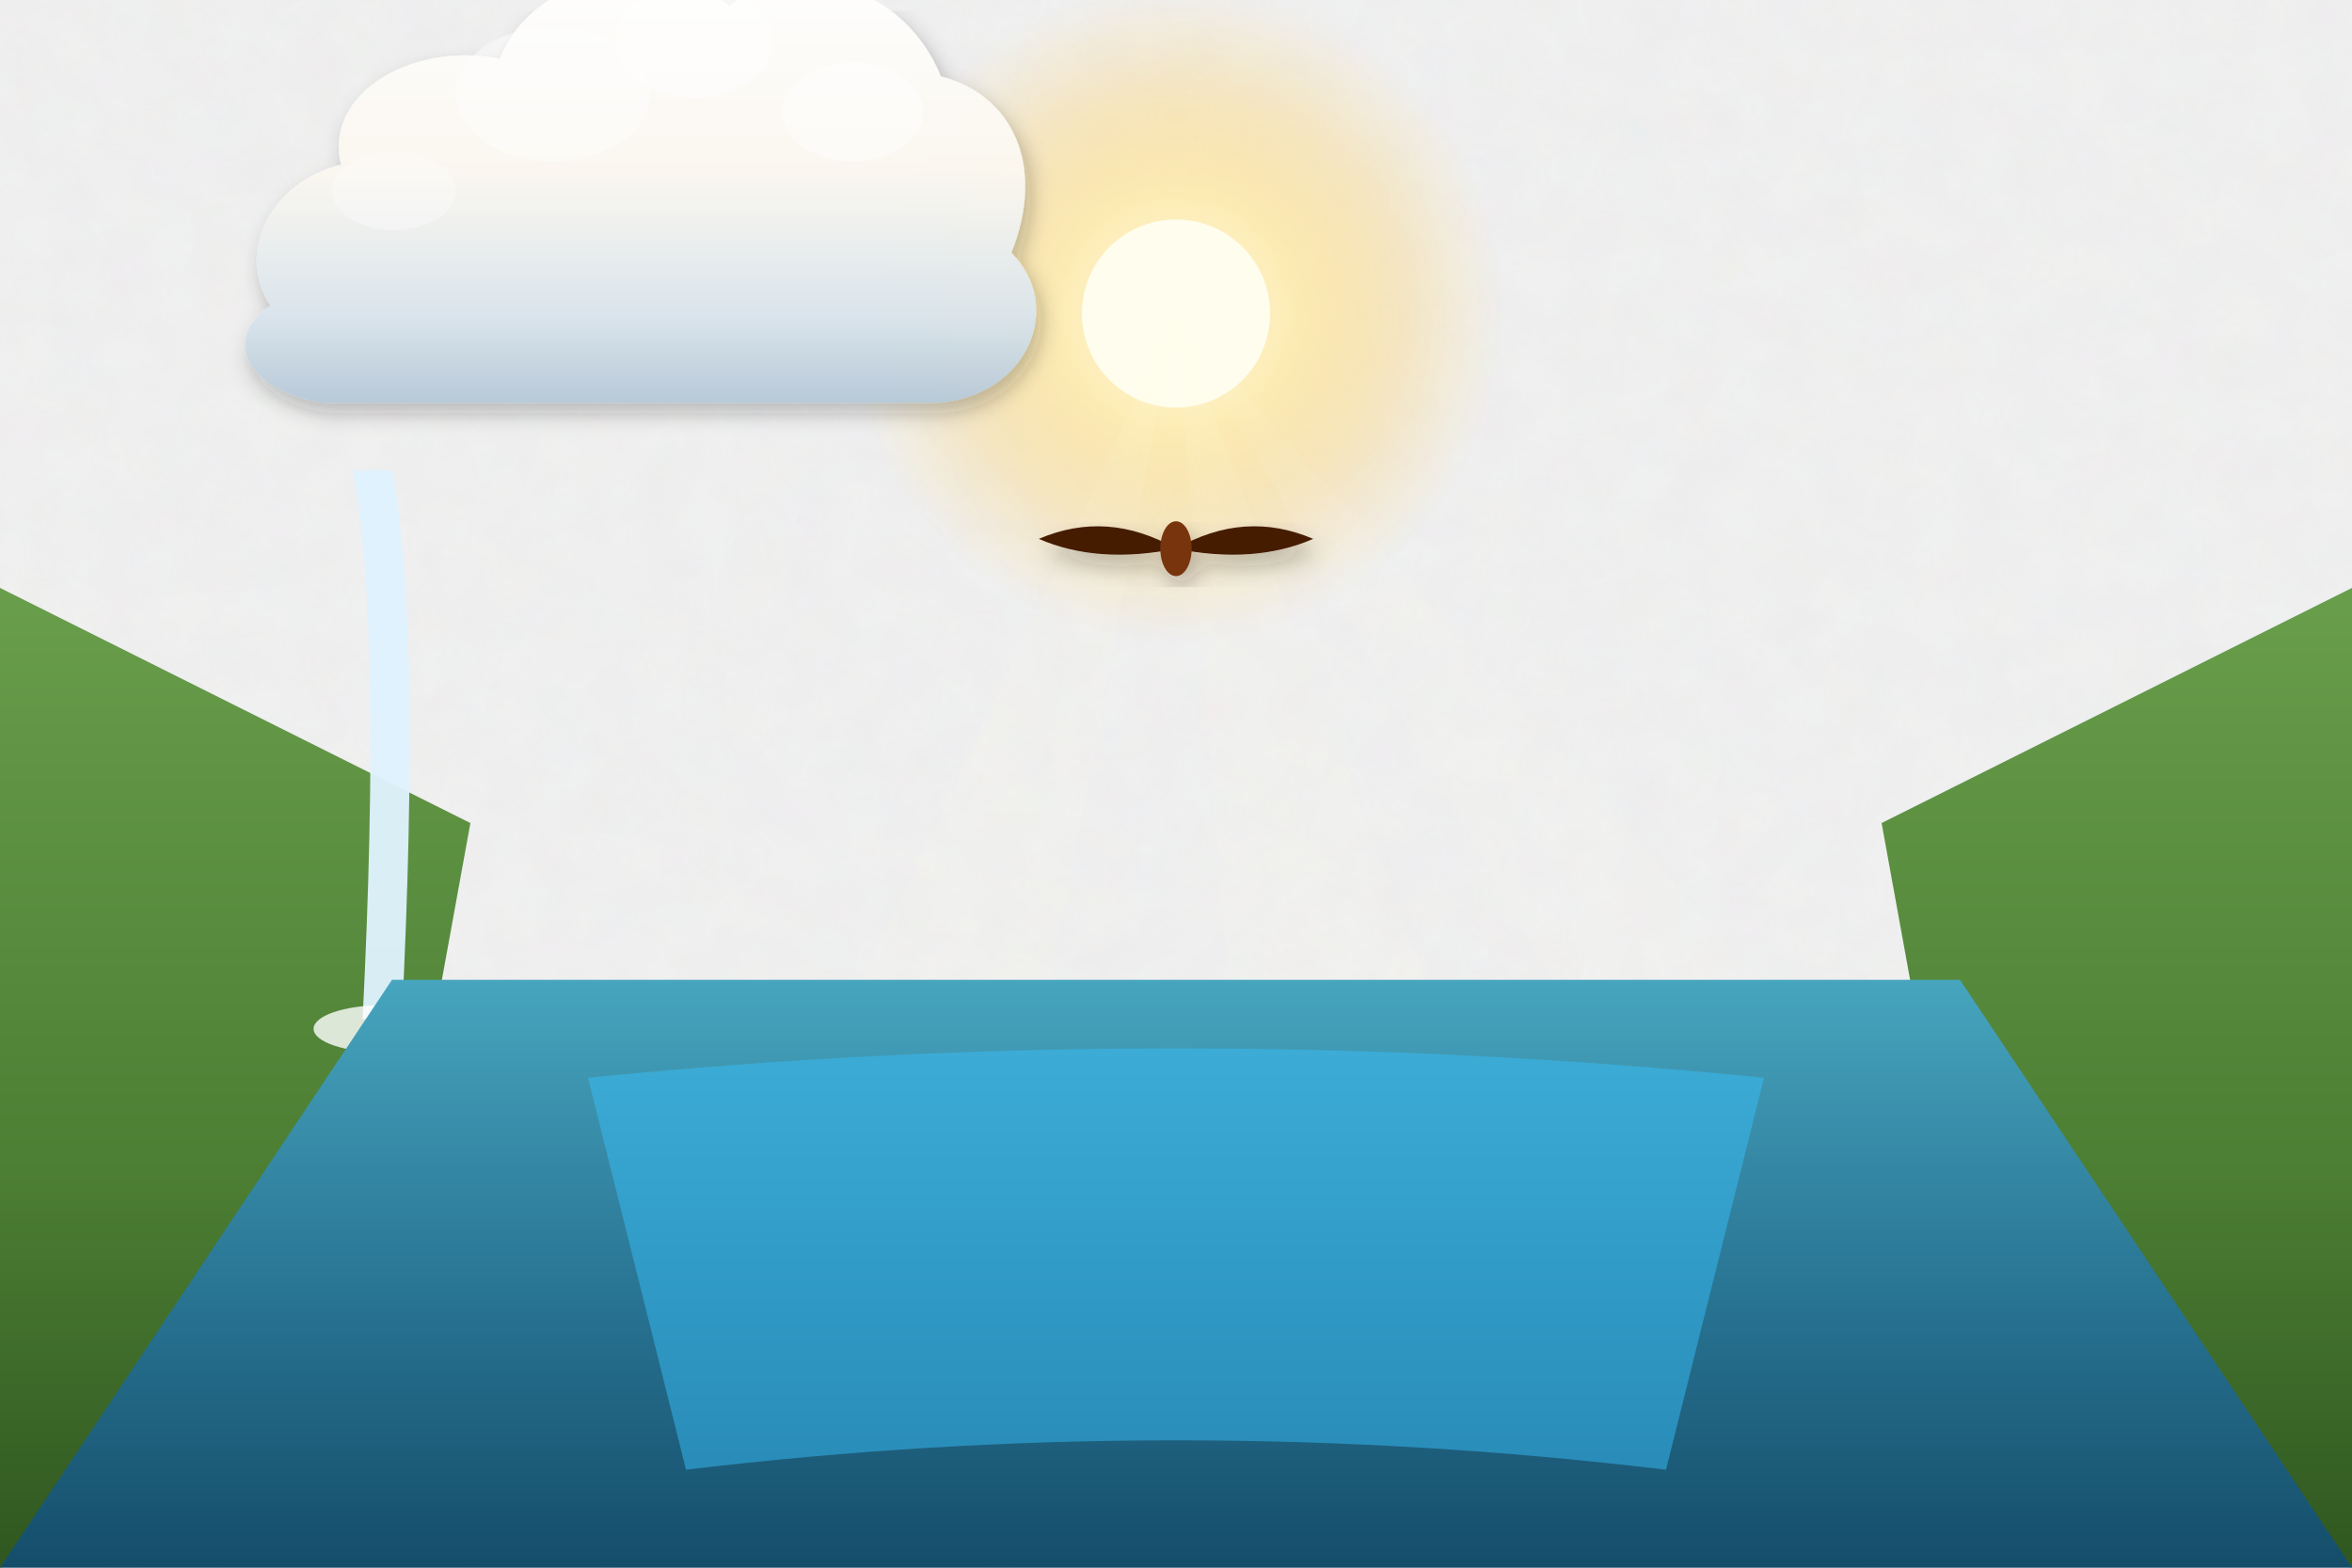
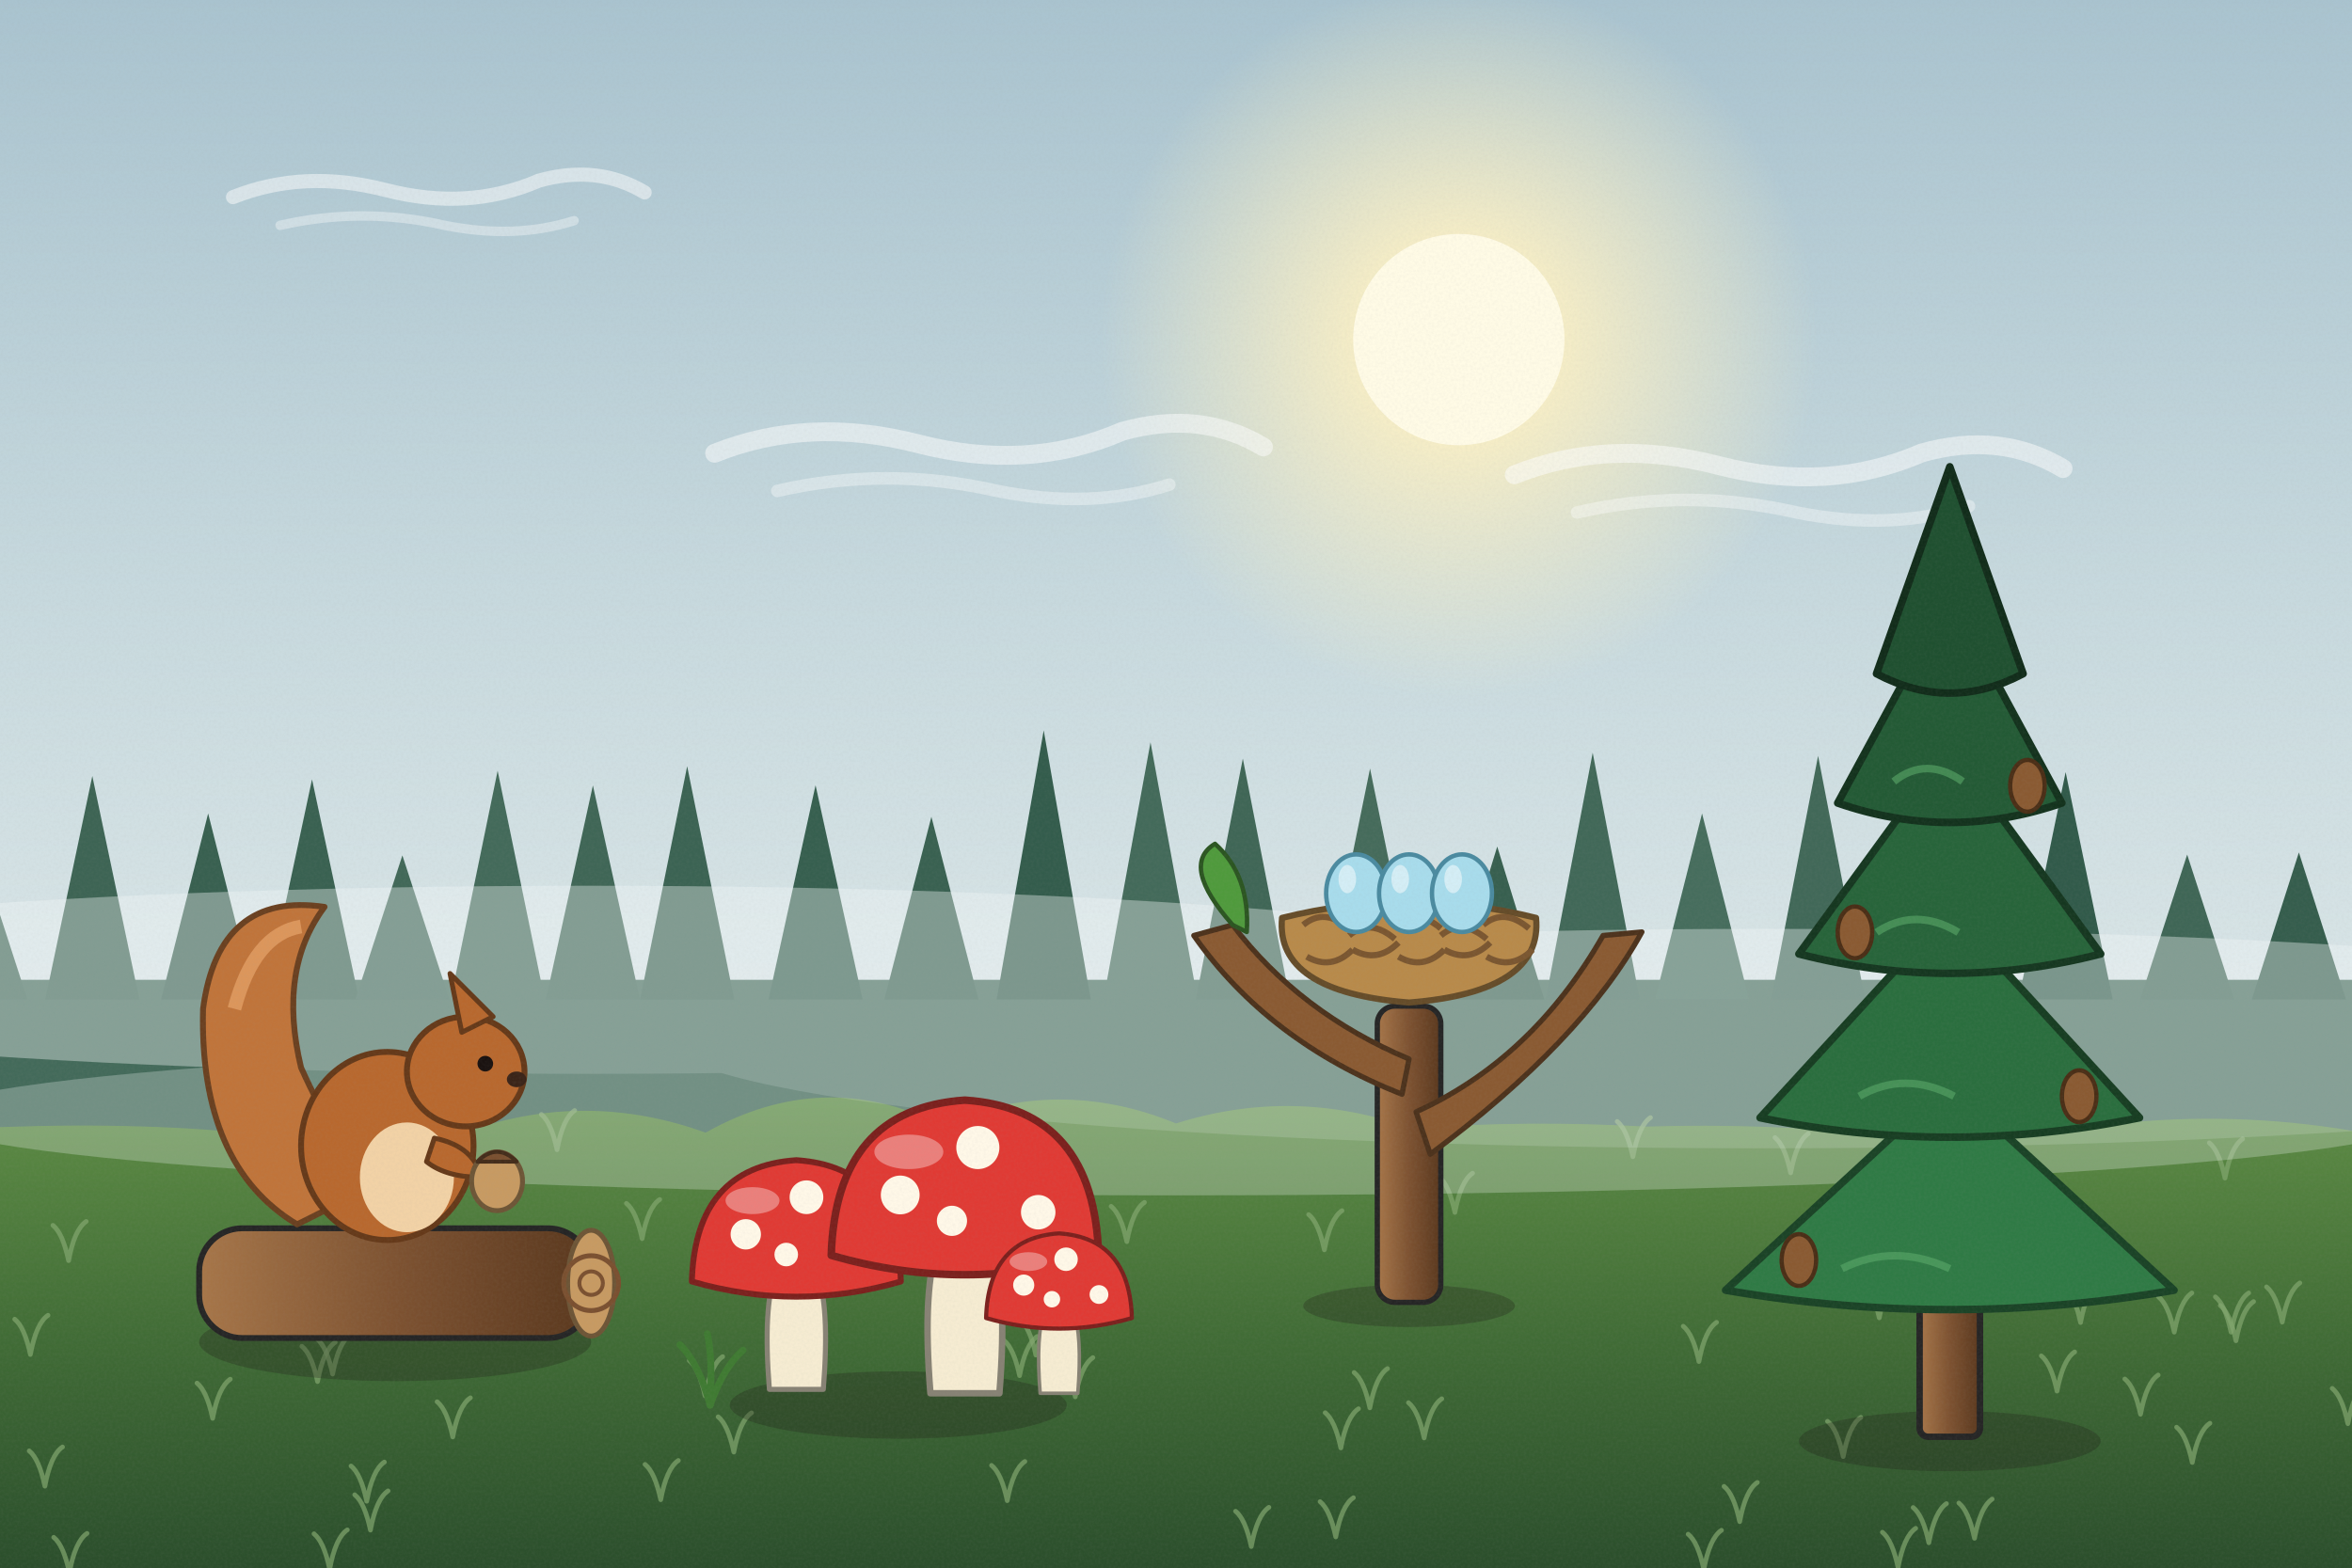
<svg xmlns="http://www.w3.org/2000/svg" viewBox="0 0 1200 800" width="1200" height="800">
  <defs>
-     <filter id="ghibliPaper" x="0%" y="0%" width="100%" height="100%">
-       <feTurbulence type="fractalNoise" baseFrequency="0.04" numOctaves="3" result="noise" seed="42" />
-       <feColorMatrix type="matrix" values="1 0 0 0 0  0 1 0 0 0  0 0 1 0 0  0 0 0 0.035 0" in="noise" result="coloredNoise" />
-       <feComposite operator="in" in2="SourceGraphic" />
+     <linearGradient id="woodTone" x1="0" y1="0" x2="1" y2="0">
+       <stop offset="0" stop-color="#a77649" />
+       <stop offset=".5" stop-color="#7d5231" />
+       <stop offset="1" stop-color="#5a381e" />
+     </linearGradient>
+     <linearGradient id="stoneTone" x1="0" y1="0" x2="0" y2="1">
+       <stop offset="0" stop-color="#c5beb3" />
+       <stop offset="1" stop-color="#7c7468" />
+     </linearGradient>
+     <filter id="softShadow" x="-20%" y="-20%" width="140%" height="140%">
+       <feDropShadow dx="2" dy="5" stdDeviation="4" flood-color="#1b1a14" flood-opacity=".25" />
    </filter>
-     <filter id="softGlow" x="-20%" y="-20%" width="140%" height="140%">
-       <feGaussianBlur stdDeviation="8" result="blur" />
-       <feComposite in="SourceGraphic" in2="blur" operator="over" />
+     <filter id="grain" x="0" y="0" width="100%" height="100%">
+       <feTurbulence type="fractalNoise" baseFrequency=".7" numOctaves="2" seed="11" />
+       <feColorMatrix type="matrix" values="0 0 0 0 .34  0 0 0 0 .34  0 0 0 0 .32  0 0 0 .22 -.07" />
    </filter>
-     <filter id="dropShadow" x="-20%" y="-20%" width="140%" height="140%">
-       <feDropShadow dx="3" dy="6" stdDeviation="6" flood-color="#141e28" flood-opacity="0.28" />
-     </filter>
-     <linearGradient id="skyDay" x1="0" y1="0" x2="0" y2="1">
-       <stop offset="0%" stop-color="#236ca7" />
-       <stop offset="35%" stop-color="#5fa3d6" />
-       <stop offset="70%" stop-color="#b8e1f2" />
-       <stop offset="100%" stop-color="#fdf3dc" />
-     </linearGradient>
-     <linearGradient id="skySunset" x1="0" y1="0" x2="0" y2="1">
-       <stop offset="0%" stop-color="#31396b" />
-       <stop offset="35%" stop-color="#73507b" />
-       <stop offset="65%" stop-color="#cb6b5c" />
-       <stop offset="85%" stop-color="#f29e5a" />
-       <stop offset="100%" stop-color="#fedaa2" />
-     </linearGradient>
-     <linearGradient id="skyDusk" x1="0" y1="0" x2="0" y2="1">
-       <stop offset="0%" stop-color="#121832" />
-       <stop offset="40%" stop-color="#262f56" />
-       <stop offset="70%" stop-color="#4e3d64" />
-       <stop offset="90%" stop-color="#915264" />
-       <stop offset="100%" stop-color="#d6846c" />
-     </linearGradient>
-     <linearGradient id="cloudBodyDay" x1="0" y1="0" x2="0" y2="1">
-       <stop offset="0%" stop-color="#ffffff" />
-       <stop offset="45%" stop-color="#fcf8f0" />
-       <stop offset="80%" stop-color="#d9e4ec" />
-       <stop offset="100%" stop-color="#b6c8d7" />
-     </linearGradient>
-     <linearGradient id="cloudBodySunset" x1="0" y1="0" x2="0" y2="1">
-       <stop offset="0%" stop-color="#fff5e6" />
-       <stop offset="40%" stop-color="#fbd0a5" />
-       <stop offset="75%" stop-color="#cf8ca0" />
-       <stop offset="100%" stop-color="#7e607c" />
-     </linearGradient>
-     <radialGradient id="sunGlowDay" cx="50%" cy="50%" r="50%">
-       <stop offset="0%" stop-color="#fffced" stop-opacity="1" />
-       <stop offset="35%" stop-color="#ffebaa" stop-opacity="0.85" />
-       <stop offset="70%" stop-color="#ffd573" stop-opacity="0.35" />
-       <stop offset="100%" stop-color="#ffd573" stop-opacity="0" />
+     <linearGradient id="skyMain" x1="0" y1="0" x2="0" y2="1">
+       <stop offset="0" stop-color="#a9c3cf" />
+       <stop offset=".38" stop-color="#c7d9de" />
+       <stop offset=".72" stop-color="#dfe9ea" />
+       <stop offset="1" stop-color="#f2f4ee" />
+     </linearGradient>
+     <linearGradient id="cloudG" x1="0" y1="0" x2="0" y2="1">
+       <stop offset="0" stop-color="#ffffff" />
+       <stop offset="1" stop-color="#d3dfe3" />
+     </linearGradient>
+     <radialGradient id="sunG">
+       <stop offset="0" stop-color="#fffbe6" />
+       <stop offset=".3" stop-color="#fff2c4" stop-opacity=".85" />
+       <stop offset="1" stop-color="#fff2c4" stop-opacity="0" />
    </radialGradient>
-     <radialGradient id="sunGlowSunset" cx="50%" cy="50%" r="50%">
-       <stop offset="0%" stop-color="#fff8db" stop-opacity="1" />
-       <stop offset="30%" stop-color="#ffb753" stop-opacity="0.9" />
-       <stop offset="65%" stop-color="#f46e45" stop-opacity="0.4" />
-       <stop offset="100%" stop-color="#e04a43" stop-opacity="0" />
-     </radialGradient>
-     <linearGradient id="hillDistant" x1="0" y1="0" x2="0" y2="1">
-       <stop offset="0%" stop-color="#6e94a8" />
-       <stop offset="100%" stop-color="#93b9c7" />
-     </linearGradient>
-     <linearGradient id="hillMid" x1="0" y1="0" x2="0" y2="1">
-       <stop offset="0%" stop-color="#4a7c4f" />
-       <stop offset="50%" stop-color="#3c6a40" />
-       <stop offset="100%" stop-color="#2d5231" />
-     </linearGradient>
-     <linearGradient id="hillNear" x1="0" y1="0" x2="0" y2="1">
-       <stop offset="0%" stop-color="#699e4c" />
-       <stop offset="60%" stop-color="#4c7e33" />
-       <stop offset="100%" stop-color="#2f5720" />
-     </linearGradient>
-     <linearGradient id="woodTone" x1="0" y1="0" x2="0" y2="1">
-       <stop offset="0%" stop-color="#9c6d48" />
-       <stop offset="50%" stop-color="#784f30" />
-       <stop offset="100%" stop-color="#55341c" />
-     </linearGradient>
-     <linearGradient id="brassTone" x1="0" y1="0" x2="1" y2="1">
-       <stop offset="0%" stop-color="#ffe699" />
-       <stop offset="35%" stop-color="#d9a536" />
-       <stop offset="70%" stop-color="#996c14" />
-       <stop offset="100%" stop-color="#5e4007" />
-     </linearGradient>
-     <linearGradient id="stoneTone" x1="0" y1="0" x2="0" y2="1">
-       <stop offset="0%" stop-color="#c5beb3" />
-       <stop offset="60%" stop-color="#999184" />
-       <stop offset="100%" stop-color="#6c6458" />
-     </linearGradient>
-     <linearGradient id="waterTone" x1="0" y1="0" x2="0" y2="1">
-       <stop offset="0%" stop-color="#47a5be" />
-       <stop offset="50%" stop-color="#2a7796" />
-       <stop offset="100%" stop-color="#144d6a" />
+     <linearGradient id="gndG" x1="0" y1="0" x2="0" y2="1">
+       <stop offset="0" stop-color="#5e8d45" />
+       <stop offset=".5" stop-color="#3f6a35" />
+       <stop offset="1" stop-color="#27492a" />
    </linearGradient>
  </defs>
-   <rect width="1200" height="800" fill="url(#skyDay)" filter="url(#ghibliPaper)" />
+   <rect width="1200" height="800" fill="url(#skyMain)" />
  <g>
-     <circle cx="600" cy="160" r="168" fill="url(#sunGlowDay)" />
-     <circle cx="600" cy="160" r="48" fill="#fffded" />
-     <polygon points="600,160 300,800 480,800" fill="#fffbe6" opacity="0.08" />
-     <polygon points="600,160 650,800 840,800" fill="#fffbe6" opacity="0.08" />
-     <polygon points="600,160 960,800 1160,800" fill="#fffbe6" opacity="0.06" />
-   </g>
-   <g transform="translate(300, 120) scale(0.9)" opacity="0.95">
-     <path d="M-180,40        C-200,10 -180,-30 -140,-40        C-150,-80 -100,-110 -50,-100        C-30,-150 40,-160 80,-130        C120,-160 180,-140 200,-90        C240,-80 260,-40 240,10        C270,40 250,90 200,95        L-150,95        C-190,90 -210,60 -180,40 Z" fill="url(#cloudBodyDay)" filter="url(#dropShadow)" />
-     <ellipse cx="60" cy="-110" rx="45" ry="32" fill="#ffffff" opacity="0.55" />
-     <ellipse cx="-20" cy="-80" rx="55" ry="38" fill="#ffffff" opacity="0.45" />
-     <ellipse cx="150" cy="-70" rx="40" ry="28" fill="#ffffff" opacity="0.5" />
-     <ellipse cx="-110" cy="-25" rx="35" ry="22" fill="#ffffff" opacity="0.35" />
-   </g>
-   <polygon points="0,0 280,0 220,550 0,650" fill="url(#hillFar)" />
-   <polygon points="1200,0 920,0 980,550 1200,650" fill="url(#hillFar)" />
-   <polygon points="0,300 240,420 180,750 0,800" fill="url(#hillNear)" />
-   <polygon points="1200,300 960,420 1020,750 1200,800" fill="url(#hillNear)" />
-   <g transform="translate(180, 240)">
-     <path d="M0,0 Q15,80 5,280 L25,280 Q35,80 20,0 Z" fill="#e0f2fe" opacity="0.95" />
-     <ellipse cx="15" cy="285" rx="35" ry="12" fill="#ffffff" opacity="0.8" />
-   </g>
-   <polygon points="200,500 1000,500 1200,800 0,800" fill="url(#waterTone)" />
-   <path d="M300,550 Q600,520 900,550 L850,750 Q600,720 350,750 Z" fill="#38bdf8" opacity="0.5" />
-   <g transform="translate(600, 280)" filter="url(#dropShadow)">
-     <path d="M0,0 Q-35,-20 -70,-5 Q-40,8 0,0" fill="#451a03" />
-     <path d="M0,0 Q35,-20 70,-5 Q40,8 0,0" fill="#451a03" />
-     <ellipse cx="0" cy="0" rx="8" ry="14" fill="#78350f" />
-   </g>
+     <circle cx="744.3" cy="173.3" r="183.26" fill="url(#sunG)" />
+     <circle cx="744.3" cy="173.3" r="53.9" fill="#fffbe6" />
+   </g>
+   <g transform="translate(214.9,94.6) scale(0.6)" opacity="0.9">
+     <path d="M-160,10 Q-100,-14 -30,4 Q40,22 100,-4 Q150,-18 190,6" stroke="#fff" stroke-width="12" stroke-linecap="round" fill="none" opacity=".55" />
+     <path d="M-120,34 Q-50,18 20,34 Q80,46 130,30" stroke="#fff" stroke-width="8" stroke-linecap="round" fill="none" opacity=".4" />
+   </g>
+   <g transform="translate(492.6,223.3) scale(0.8)" opacity="0.9">
+     <path d="M-160,10 Q-100,-14 -30,4 Q40,22 100,-4 Q150,-18 190,6" stroke="#fff" stroke-width="12" stroke-linecap="round" fill="none" opacity=".55" />
+     <path d="M-120,34 Q-50,18 20,34 Q80,46 130,30" stroke="#fff" stroke-width="8" stroke-linecap="round" fill="none" opacity=".4" />
+   </g>
+   <g transform="translate(900.6,234.3) scale(0.8)" opacity="0.9">
+     <path d="M-160,10 Q-100,-14 -30,4 Q40,22 100,-4 Q150,-18 190,6" stroke="#fff" stroke-width="12" stroke-linecap="round" fill="none" opacity=".55" />
+     <path d="M-120,34 Q-50,18 20,34 Q80,46 130,30" stroke="#fff" stroke-width="8" stroke-linecap="round" fill="none" opacity=".4" />
+   </g>
+   <rect x="-20" y="500" width="1240" height="120" fill="#436a5a" />
+   <path d="M-10,510 L-34,510 L-10,436 L14,510 Z" fill="#3f6656" />
+   <path d="M47.1,510 L23.1,510 L47.1,396 L71.1,510 Z" fill="#3d6454" />
+   <path d="M106.2,510 L82.2,510 L106.2,415.1 L130.2,510 Z" fill="#386050" />
+   <path d="M159.2,510 L135.2,510 L159.2,397.7 L183.2,510 Z" fill="#396151" />
+   <path d="M205.3,510 L181.3,510 L205.3,436.5 L229.3,510 Z" fill="#416858" />
+   <path d="M253.9,510 L229.9,510 L253.9,393.3 L277.9,510 Z" fill="#436a5a" />
+   <path d="M302.5,510 L278.5,510 L302.5,400.8 L326.5,510 Z" fill="#3f6656" />
+   <path d="M350.6,510 L326.6,510 L350.6,391 L374.6,510 Z" fill="#3b6353" />
+   <path d="M416.1,510 L392.1,510 L416.1,400.7 L440.1,510 Z" fill="#365f4f" />
+   <path d="M475.2,510 L451.2,510 L475.2,416.8 L499.2,510 Z" fill="#396151" />
+   <path d="M532.5,510 L508.5,510 L532.5,372.7 L556.5,510 Z" fill="#335c4c" />
+   <path d="M587,510 L563,510 L587,378.8 L611,510 Z" fill="#436a5a" />
+   <path d="M634.1,510 L610.1,510 L634.1,387.1 L658.1,510 Z" fill="#3f6656" />
+   <path d="M699,510 L675,510 L699,392.2 L723,510 Z" fill="#456b5b" />
+   <path d="M763.9,510 L739.9,510 L763.9,432 L787.9,510 Z" fill="#375f4f" />
+   <path d="M812.6,510 L788.6,510 L812.6,384.1 L836.6,510 Z" fill="#416858" />
+   <path d="M868.4,510 L844.4,510 L868.4,415.1 L892.4,510 Z" fill="#466d5d" />
+   <path d="M927.6,510 L903.6,510 L927.6,385.7 L951.6,510 Z" fill="#416858" />
+   <path d="M991.4,510 L967.4,510 L991.4,393.1 L1015.4,510 Z" fill="#426959" />
+   <path d="M1053.9,510 L1029.9,510 L1053.9,394 L1077.9,510 Z" fill="#315a4a" />
+   <path d="M1115.9,510 L1091.9,510 L1115.9,436.1 L1139.9,510 Z" fill="#3f6656" />
+   <path d="M1172.9,510 L1148.9,510 L1172.9,435 L1196.9,510 Z" fill="#355d4d" />
+   <path d="M1224.8,510 L1200.8,510 L1224.8,426.2 L1248.8,510 Z" fill="#375f4f" />
+   <g>
+     <path d="M-20,576 Q60,572.1 120,577.7 Q180,546.4 240,576.8 Q300,556.3 360,578 Q420,544.3 480,573.9 Q540,548.6 600,573.3 Q660,554.4 720,575.7 Q780,571.6 840,574.9 Q900,573.1 960,578.9 Q1020,569.6 1080,573.4 Q1140,567 1200,577 Q1260,549.7 1320,572.4 L1240,820 L-20,820 Z" fill="url(#gndG)" />
+     <path d="M984.1,787.3 q-3,-14 -8,-18 M984.1,787.3 q3,-16 9,-20" stroke="#81a66e" stroke-width="2.4" fill="none" stroke-linecap="round" opacity=".7" />
+     <path d="M726.6,733.8 q-3,-14 -8,-18 M726.6,733.8 q3,-16 9,-20" stroke="#81a66e" stroke-width="2.4" fill="none" stroke-linecap="round" opacity=".7" />
+     <path d="M958.8,672.5 q-3,-14 -8,-18 M958.8,672.5 q3,-16 9,-20" stroke="#81a66e" stroke-width="2.4" fill="none" stroke-linecap="round" opacity=".7" />
+     <path d="M35.4,802.5 q-3,-14 -8,-18 M35.4,802.5 q3,-16 9,-20" stroke="#81a66e" stroke-width="2.4" fill="none" stroke-linecap="round" opacity=".7" />
+     <path d="M548.6,712.8 q-3,-14 -8,-18 M548.6,712.8 q3,-16 9,-20" stroke="#81a66e" stroke-width="2.4" fill="none" stroke-linecap="round" opacity=".7" />
+     <path d="M681.5,784.3 q-3,-14 -8,-18 M681.5,784.3 q3,-16 9,-20" stroke="#81a66e" stroke-width="2.4" fill="none" stroke-linecap="round" opacity=".7" />
+     <path d="M913.6,598.5 q-3,-14 -8,-18 M913.6,598.5 q3,-16 9,-20" stroke="#81a66e" stroke-width="2.4" fill="none" stroke-linecap="round" opacity=".7" />
+     <path d="M284.2,586.7 q-3,-14 -8,-18 M284.2,586.7 q3,-16 9,-20" stroke="#81a66e" stroke-width="2.4" fill="none" stroke-linecap="round" opacity=".7" />
+     <path d="M169.7,701.2 q-3,-14 -8,-18 M169.7,701.2 q3,-16 9,-20" stroke="#81a66e" stroke-width="2.4" fill="none" stroke-linecap="round" opacity=".7" />
+     <path d="M396.9,667.8 q-3,-14 -8,-18 M396.9,667.8 q3,-16 9,-20" stroke="#81a66e" stroke-width="2.4" fill="none" stroke-linecap="round" opacity=".7" />
+     <path d="M1004.3,600.3 q-3,-14 -8,-18 M1004.3,600.3 q3,-16 9,-20" stroke="#81a66e" stroke-width="2.4" fill="none" stroke-linecap="round" opacity=".7" />
+     <path d="M35,643.3 q-3,-14 -8,-18 M35,643.3 q3,-16 9,-20" stroke="#81a66e" stroke-width="2.4" fill="none" stroke-linecap="round" opacity=".7" />
+     <path d="M698.9,718.4 q-3,-14 -8,-18 M698.9,718.4 q3,-16 9,-20" stroke="#81a66e" stroke-width="2.4" fill="none" stroke-linecap="round" opacity=".7" />
+     <path d="M869.3,800.9 q-3,-14 -8,-18 M869.3,800.9 q3,-16 9,-20" stroke="#81a66e" stroke-width="2.4" fill="none" stroke-linecap="round" opacity=".7" />
+     <path d="M168.2,800.7 q-3,-14 -8,-18 M168.2,800.7 q3,-16 9,-20" stroke="#81a66e" stroke-width="2.4" fill="none" stroke-linecap="round" opacity=".7" />
+     <path d="M513.9,765.8 q-3,-14 -8,-18 M513.9,765.8 q3,-16 9,-20" stroke="#81a66e" stroke-width="2.4" fill="none" stroke-linecap="round" opacity=".7" />
+     <path d="M15.5,691.2 q-3,-14 -8,-18 M15.5,691.2 q3,-16 9,-20" stroke="#81a66e" stroke-width="2.4" fill="none" stroke-linecap="round" opacity=".7" />
+     <path d="M866.8,694.8 q-3,-14 -8,-18 M866.8,694.8 q3,-16 9,-20" stroke="#81a66e" stroke-width="2.4" fill="none" stroke-linecap="round" opacity=".7" />
+     <path d="M1164.4,674.7 q-3,-14 -8,-18 M1164.4,674.7 q3,-16 9,-20" stroke="#81a66e" stroke-width="2.4" fill="none" stroke-linecap="round" opacity=".7" />
+     <path d="M1109.3,679.8 q-3,-14 -8,-18 M1109.3,679.8 q3,-16 9,-20" stroke="#81a66e" stroke-width="2.4" fill="none" stroke-linecap="round" opacity=".7" />
+     <path d="M1022.9,645.2 q-3,-14 -8,-18 M1022.9,645.2 q3,-16 9,-20" stroke="#81a66e" stroke-width="2.4" fill="none" stroke-linecap="round" opacity=".7" />
+     <path d="M359.7,712.3 q-3,-14 -8,-18 M359.7,712.3 q3,-16 9,-20" stroke="#81a66e" stroke-width="2.4" fill="none" stroke-linecap="round" opacity=".7" />
+     <path d="M1092.1,721.7 q-3,-14 -8,-18 M1092.1,721.7 q3,-16 9,-20" stroke="#81a66e" stroke-width="2.4" fill="none" stroke-linecap="round" opacity=".7" />
+     <path d="M189,780.8 q-3,-14 -8,-18 M189,780.8 q3,-16 9,-20" stroke="#81a66e" stroke-width="2.4" fill="none" stroke-linecap="round" opacity=".7" />
+     <path d="M162,705 q-3,-14 -8,-18 M162,705 q3,-16 9,-20" stroke="#81a66e" stroke-width="2.4" fill="none" stroke-linecap="round" opacity=".7" />
+     <path d="M1140.8,684.2 q-3,-14 -8,-18 M1140.8,684.2 q3,-16 9,-20" stroke="#81a66e" stroke-width="2.4" fill="none" stroke-linecap="round" opacity=".7" />
+     <path d="M574.9,633.6 q-3,-14 -8,-18 M574.9,633.6 q3,-16 9,-20" stroke="#81a66e" stroke-width="2.4" fill="none" stroke-linecap="round" opacity=".7" />
+     <path d="M887.6,776.5 q-3,-14 -8,-18 M887.6,776.5 q3,-16 9,-20" stroke="#81a66e" stroke-width="2.4" fill="none" stroke-linecap="round" opacity=".7" />
+     <path d="M1015,629.6 q-3,-14 -8,-18 M1015,629.6 q3,-16 9,-20" stroke="#81a66e" stroke-width="2.4" fill="none" stroke-linecap="round" opacity=".7" />
+     <path d="M120.2,587.3 q-3,-14 -8,-18 M120.2,587.3 q3,-16 9,-20" stroke="#81a66e" stroke-width="2.4" fill="none" stroke-linecap="round" opacity=".7" />
+     <path d="M337.1,765.3 q-3,-14 -8,-18 M337.1,765.3 q3,-16 9,-20" stroke="#81a66e" stroke-width="2.4" fill="none" stroke-linecap="round" opacity=".7" />
+     <path d="M1061.5,674.9 q-3,-14 -8,-18 M1061.5,674.9 q3,-16 9,-20" stroke="#81a66e" stroke-width="2.4" fill="none" stroke-linecap="round" opacity=".7" />
+     <path d="M374.4,741 q-3,-14 -8,-18 M374.4,741 q3,-16 9,-20" stroke="#81a66e" stroke-width="2.4" fill="none" stroke-linecap="round" opacity=".7" />
+     <path d="M1197.9,726.5 q-3,-14 -8,-18 M1197.9,726.5 q3,-16 9,-20" stroke="#81a66e" stroke-width="2.4" fill="none" stroke-linecap="round" opacity=".7" />
+     <path d="M675.7,637.8 q-3,-14 -8,-18 M675.7,637.8 q3,-16 9,-20" stroke="#81a66e" stroke-width="2.4" fill="none" stroke-linecap="round" opacity=".7" />
+     <path d="M231,733.3 q-3,-14 -8,-18 M231,733.3 q3,-16 9,-20" stroke="#81a66e" stroke-width="2.4" fill="none" stroke-linecap="round" opacity=".7" />
+     <path d="M226.1,619.2 q-3,-14 -8,-18 M226.1,619.2 q3,-16 9,-20" stroke="#81a66e" stroke-width="2.4" fill="none" stroke-linecap="round" opacity=".7" />
+     <path d="M327.6,632.1 q-3,-14 -8,-18 M327.6,632.1 q3,-16 9,-20" stroke="#81a66e" stroke-width="2.4" fill="none" stroke-linecap="round" opacity=".7" />
+     <path d="M108.5,723.8 q-3,-14 -8,-18 M108.5,723.8 q3,-16 9,-20" stroke="#81a66e" stroke-width="2.4" fill="none" stroke-linecap="round" opacity=".7" />
+     <path d="M512.1,625.1 q-3,-14 -8,-18 M512.1,625.1 q3,-16 9,-20" stroke="#81a66e" stroke-width="2.4" fill="none" stroke-linecap="round" opacity=".7" />
+     <path d="M1138.3,679.8 q-3,-14 -8,-18 M1138.3,679.8 q3,-16 9,-20" stroke="#81a66e" stroke-width="2.4" fill="none" stroke-linecap="round" opacity=".7" />
+     <path d="M22.9,758.4 q-3,-14 -8,-18 M22.9,758.4 q3,-16 9,-20" stroke="#81a66e" stroke-width="2.4" fill="none" stroke-linecap="round" opacity=".7" />
+     <path d="M1049.5,709.9 q-3,-14 -8,-18 M1049.5,709.9 q3,-16 9,-20" stroke="#81a66e" stroke-width="2.4" fill="none" stroke-linecap="round" opacity=".7" />
+     <path d="M1118.5,746.3 q-3,-14 -8,-18 M1118.5,746.3 q3,-16 9,-20" stroke="#81a66e" stroke-width="2.4" fill="none" stroke-linecap="round" opacity=".7" />
+     <path d="M453.8,651.1 q-3,-14 -8,-18 M453.8,651.1 q3,-16 9,-20" stroke="#81a66e" stroke-width="2.4" fill="none" stroke-linecap="round" opacity=".7" />
+     <path d="M187.1,766.1 q-3,-14 -8,-18 M187.1,766.1 q3,-16 9,-20" stroke="#81a66e" stroke-width="2.4" fill="none" stroke-linecap="round" opacity=".7" />
+     <path d="M638.4,789.2 q-3,-14 -8,-18 M638.4,789.2 q3,-16 9,-20" stroke="#81a66e" stroke-width="2.4" fill="none" stroke-linecap="round" opacity=".7" />
+     <path d="M684.1,738.9 q-3,-14 -8,-18 M684.1,738.9 q3,-16 9,-20" stroke="#81a66e" stroke-width="2.4" fill="none" stroke-linecap="round" opacity=".7" />
+     <path d="M968.4,799.9 q-3,-14 -8,-18 M968.4,799.9 q3,-16 9,-20" stroke="#81a66e" stroke-width="2.4" fill="none" stroke-linecap="round" opacity=".7" />
+     <path d="M833.1,590.3 q-3,-14 -8,-18 M833.1,590.3 q3,-16 9,-20" stroke="#81a66e" stroke-width="2.4" fill="none" stroke-linecap="round" opacity=".7" />
+     <path d="M940.4,743.3 q-3,-14 -8,-18 M940.4,743.3 q3,-16 9,-20" stroke="#81a66e" stroke-width="2.4" fill="none" stroke-linecap="round" opacity=".7" />
+     <path d="M520.2,702 q-3,-14 -8,-18 M520.2,702 q3,-16 9,-20" stroke="#81a66e" stroke-width="2.4" fill="none" stroke-linecap="round" opacity=".7" />
+     <path d="M742.3,618.7 q-3,-14 -8,-18 M742.3,618.7 q3,-16 9,-20" stroke="#81a66e" stroke-width="2.4" fill="none" stroke-linecap="round" opacity=".7" />
+     <path d="M1135.2,601.2 q-3,-14 -8,-18 M1135.2,601.2 q3,-16 9,-20" stroke="#81a66e" stroke-width="2.4" fill="none" stroke-linecap="round" opacity=".7" />
+     <path d="M1007.4,785 q-3,-14 -8,-18 M1007.4,785 q3,-16 9,-20" stroke="#81a66e" stroke-width="2.4" fill="none" stroke-linecap="round" opacity=".7" />
+     <path d="M528.5,691.5 q-3,-14 -8,-18 M528.5,691.5 q3,-16 9,-20" stroke="#81a66e" stroke-width="2.4" fill="none" stroke-linecap="round" opacity=".7" />
+   </g>
+   <g fill="#f2f6f6" opacity=".38">
+     <ellipse cx="300" cy="500" rx="520" ry="48" />
+     <ellipse cx="900" cy="530" rx="560" ry="56" />
+     <ellipse cx="600" cy="570" rx="640" ry="40" opacity=".7" />
+   </g>
+   <g transform="translate(718.9,666.4) scale(0.9)">
+     <ellipse cx="0" cy="0" rx="60" ry="12" fill="#1b1a14" opacity="0.28" />
+     <rect x="-18" y="-170" width="36" height="168" rx="10" fill="url(#woodTone)" stroke="#252525" stroke-width="3" />
+     <path d="M-4,-120 Q-80,-150 -122,-210 L-100,-216 Q-62,-166 0,-140 Z" fill="#8a5a32" stroke="#4c321c" stroke-width="3" stroke-linejoin="round" stroke-linecap="round" />
+     <path d="M4,-110 Q70,-140 110,-210 L132,-212 Q98,-150 12,-86 Z" fill="#8a5a32" stroke="#4c321c" stroke-width="3" stroke-linejoin="round" stroke-linecap="round" />
+     <path d="M-100,-216 Q-130,-250 -110,-262 Q-90,-244 -92,-212 Z" fill="#4f9a3c" stroke="#2b5521" stroke-width="2.5" stroke-linejoin="round" stroke-linecap="round" />
+     <g transform="translate(0,-212)">
+       <path d="M-72,-8 Q-76,34 0,40 Q76,34 72,-8 Q0,-26 -72,-8 Z" fill="#b88a4a" stroke="#654c29" stroke-width="3.5" stroke-linejoin="round" stroke-linecap="round" />
+       <path d="M-60,-4 q12,-10 26,2 M-58,14 q14,8 26,-4" stroke="#7a5630" stroke-width="3.5" fill="none" />
+       <path d="M-34,2 q12,-10 26,2 M-32,10 q14,8 26,-4" stroke="#7a5630" stroke-width="3.5" fill="none" />
+       <path d="M-8,-4 q12,-10 26,2 M-6,14 q14,8 26,-4" stroke="#7a5630" stroke-width="3.5" fill="none" />
+       <path d="M18,2 q12,-10 26,2 M20,10 q14,8 26,-4" stroke="#7a5630" stroke-width="3.5" fill="none" />
+       <path d="M42,-4 q12,-10 26,2 M44,14 q14,8 26,-4" stroke="#7a5630" stroke-width="3.5" fill="none" />
+       <ellipse cx="-30" cy="-22" rx="17" ry="22" fill="#a8dcec" stroke="#4a8aa0" stroke-width="2.5" />
+       <ellipse cx="-35" cy="-30" rx="5" ry="8" fill="#fff" opacity=".5" />
+       <ellipse cx="0" cy="-22" rx="17" ry="22" fill="#a8dcec" stroke="#4a8aa0" stroke-width="2.5" />
+       <ellipse cx="-5" cy="-30" rx="5" ry="8" fill="#fff" opacity=".5" />
+       <ellipse cx="30" cy="-22" rx="17" ry="22" fill="#a8dcec" stroke="#4a8aa0" stroke-width="2.5" />
+       <ellipse cx="25" cy="-30" rx="5" ry="8" fill="#fff" opacity=".5" />
+     </g>
+   </g>
+   <g transform="translate(201.6,684.8) scale(1)">
+     <ellipse cx="0" cy="0" rx="100" ry="20" fill="#1b1a14" opacity="0.28" />
+     <rect x="-100" y="-58" width="200" height="56" rx="22" fill="url(#woodTone)" stroke="#252525" stroke-width="3" />
+     <ellipse cx="100" cy="-30" rx="12" ry="27" fill="#c79a62" stroke="#6d5536" stroke-width="2.5" />
+     <circle cx="100" cy="-30" r="14" fill="none" stroke="#7a5030" stroke-width="2.5" />
+     <circle cx="100" cy="-30" r="6" fill="none" stroke="#7a5030" stroke-width="2" />
+     <path d="M-50,-60 Q-100,-90 -98,-170 Q-90,-230 -36,-222 Q-60,-190 -48,-140 Q-30,-100 -10,-80 Z" fill="#c0743a" stroke="#6a4020" stroke-width="3" stroke-linejoin="round" stroke-linecap="round" />
+     <path d="M-82,-170 Q-72,-208 -48,-212" stroke="#e8a46a" stroke-width="7" fill="none" opacity=".7" />
+     <ellipse cx="-4" cy="-100" rx="44" ry="48" fill="#b8682e" stroke="#653919" stroke-width="3" />
+     <ellipse cx="6" cy="-84" rx="24" ry="28" fill="#f2d2a6" stroke="#85745b" stroke-width="0" />
+     <ellipse cx="36" cy="-138" rx="30" ry="28" fill="#b8682e" stroke="#653919" stroke-width="3" />
+     <path d="M34,-158 L28,-188 L50,-166 Z" fill="#b8682e" stroke="#653919" stroke-width="2.5" stroke-linejoin="round" stroke-linecap="round" />
+     <circle cx="46" cy="-142" r="4" fill="#1a1210" />
+     <ellipse cx="62" cy="-134" rx="5" ry="4" fill="#3a2418" />
+     <path d="M20,-104 Q40,-100 44,-84 Q26,-84 16,-92 Z" fill="#b8682e" stroke="#653919" stroke-width="2.5" stroke-linejoin="round" stroke-linecap="round" />
+     <ellipse cx="52" cy="-82" rx="13" ry="15" fill="#c79a62" stroke="#6d5536" stroke-width="2.5" />
+     <path d="M42,-92 Q52,-102 62,-92 Z" fill="#7a5030" stroke="#432c1a" stroke-width="2" stroke-linejoin="round" stroke-linecap="round" />
+   </g>
+   <g transform="translate(458.3,717) scale(1)">
+     <ellipse cx="0" cy="0" rx="86" ry="17.2" fill="#1b1a14" opacity="0.28" />
+     <g transform="translate(-52,-8) scale(0.86)">
+       <path d="M-16,0 Q-20,-50 -12,-70 L12,-70 Q20,-50 16,0 Z" fill="#f6ecd2" stroke="#878274" stroke-width="3" stroke-linejoin="round" stroke-linecap="round" />
+       <path d="M-62,-64 Q-60,-132 0,-136 Q60,-132 62,-64 Q0,-46 -62,-64 Z" fill="#e03a34" stroke="#7b201d" stroke-width="3.5" stroke-linejoin="round" stroke-linecap="round" />
+       <circle cx="-30" cy="-92" r="9" fill="#fff8e8" />
+       <circle cx="6" cy="-114" r="10" fill="#fff8e8" />
+       <circle cx="34" cy="-84" r="8" fill="#fff8e8" />
+       <circle cx="-6" cy="-80" r="7" fill="#fff8e8" />
+       <ellipse cx="-26" cy="-112" rx="16" ry="8" fill="#ffffff" opacity="0.35" />
+     </g>
+     <g transform="translate(34,-6) scale(1.1)">
+       <path d="M-16,0 Q-20,-50 -12,-70 L12,-70 Q20,-50 16,0 Z" fill="#f6ecd2" stroke="#878274" stroke-width="3" stroke-linejoin="round" stroke-linecap="round" />
+       <path d="M-62,-64 Q-60,-132 0,-136 Q60,-132 62,-64 Q0,-46 -62,-64 Z" fill="#e03a34" stroke="#7b201d" stroke-width="3.5" stroke-linejoin="round" stroke-linecap="round" />
+       <circle cx="-30" cy="-92" r="9" fill="#fff8e8" />
+       <circle cx="6" cy="-114" r="10" fill="#fff8e8" />
+       <circle cx="34" cy="-84" r="8" fill="#fff8e8" />
+       <circle cx="-6" cy="-80" r="7" fill="#fff8e8" />
+       <ellipse cx="-26" cy="-112" rx="16" ry="8" fill="#ffffff" opacity="0.35" />
+     </g>
+     <g transform="translate(82,-6) scale(0.6)">
+       <path d="M-16,0 Q-20,-50 -12,-70 L12,-70 Q20,-50 16,0 Z" fill="#f6ecd2" stroke="#878274" stroke-width="3" stroke-linejoin="round" stroke-linecap="round" />
+       <path d="M-62,-64 Q-60,-132 0,-136 Q60,-132 62,-64 Q0,-46 -62,-64 Z" fill="#e03a34" stroke="#7b201d" stroke-width="3.5" stroke-linejoin="round" stroke-linecap="round" />
+       <circle cx="-30" cy="-92" r="9" fill="#fff8e8" />
+       <circle cx="6" cy="-114" r="10" fill="#fff8e8" />
+       <circle cx="34" cy="-84" r="8" fill="#fff8e8" />
+       <circle cx="-6" cy="-80" r="7" fill="#fff8e8" />
+       <ellipse cx="-26" cy="-112" rx="16" ry="8" fill="#ffffff" opacity="0.35" />
+     </g>
+     <g transform="translate(-96,0) scale(0.7)" fill="none" stroke="#3f7a32" stroke-width="5" stroke-linecap="round">
+       <path d="M0,0 q-8,-30 -22,-44" />
+       <path d="M0,0 q2,-34 -2,-52" />
+       <path d="M0,0 q10,-28 24,-40" />
+     </g>
+   </g>
+   <g transform="translate(994.8,735.4) scale(1.1)">
+     <ellipse cx="0" cy="0" rx="70" ry="14" fill="#1b1a14" opacity="0.28" />
+     <rect x="-14" y="-96" width="28" height="94" rx="4" fill="url(#woodTone)" stroke="#252525" stroke-width="3" />
+     <path d="M-104,-70 Q0,-52 104,-70 L0,-166 Z" fill="#2f7a45" stroke="#1a4326" stroke-width="3.5" stroke-linejoin="round" stroke-linecap="round" />
+     <path d="M-88,-150 Q0,-132 88,-150 L0,-246 Z" fill="#2a6e3e" stroke="#173d22" stroke-width="3.5" stroke-linejoin="round" stroke-linecap="round" />
+     <path d="M-70,-226 Q0,-208 70,-226 L0,-322 Z" fill="#27643a" stroke="#153720" stroke-width="3.5" stroke-linejoin="round" stroke-linecap="round" />
+     <path d="M-52,-296 Q0,-278 52,-296 L0,-392 Z" fill="#235a35" stroke="#13321d" stroke-width="3.5" stroke-linejoin="round" stroke-linecap="round" />
+     <path d="M-34,-356 Q0,-338 34,-356 L0,-452 Z" fill="#1f5030" stroke="#112c1a" stroke-width="3.5" stroke-linejoin="round" stroke-linecap="round" />
+     <ellipse cx="-70" cy="-84" rx="8" ry="12" fill="#8a5a32" stroke="#4a2e16" stroke-width="2" />
+     <ellipse cx="60" cy="-160" rx="8" ry="12" fill="#8a5a32" stroke="#4a2e16" stroke-width="2" />
+     <ellipse cx="-44" cy="-236" rx="8" ry="12" fill="#8a5a32" stroke="#4a2e16" stroke-width="2" />
+     <ellipse cx="36" cy="-304" rx="8" ry="12" fill="#8a5a32" stroke="#4a2e16" stroke-width="2" />
+     <path d="M-50,-80 q24,-12 50,0" stroke="#58a868" stroke-width="3.5" fill="none" opacity=".6" />
+     <path d="M-42,-160 q21,-12 44,0" stroke="#58a868" stroke-width="3.5" fill="none" opacity=".6" />
+     <path d="M-34,-236 q18,-12 38,0" stroke="#58a868" stroke-width="3.5" fill="none" opacity=".6" />
+     <path d="M-26,-306 q15,-12 32,0" stroke="#58a868" stroke-width="3.5" fill="none" opacity=".6" />
+   </g>
+   <rect x="-1" y="0" width="1202" height="800" filter="url(#grain)" opacity=".55" />
</svg>
